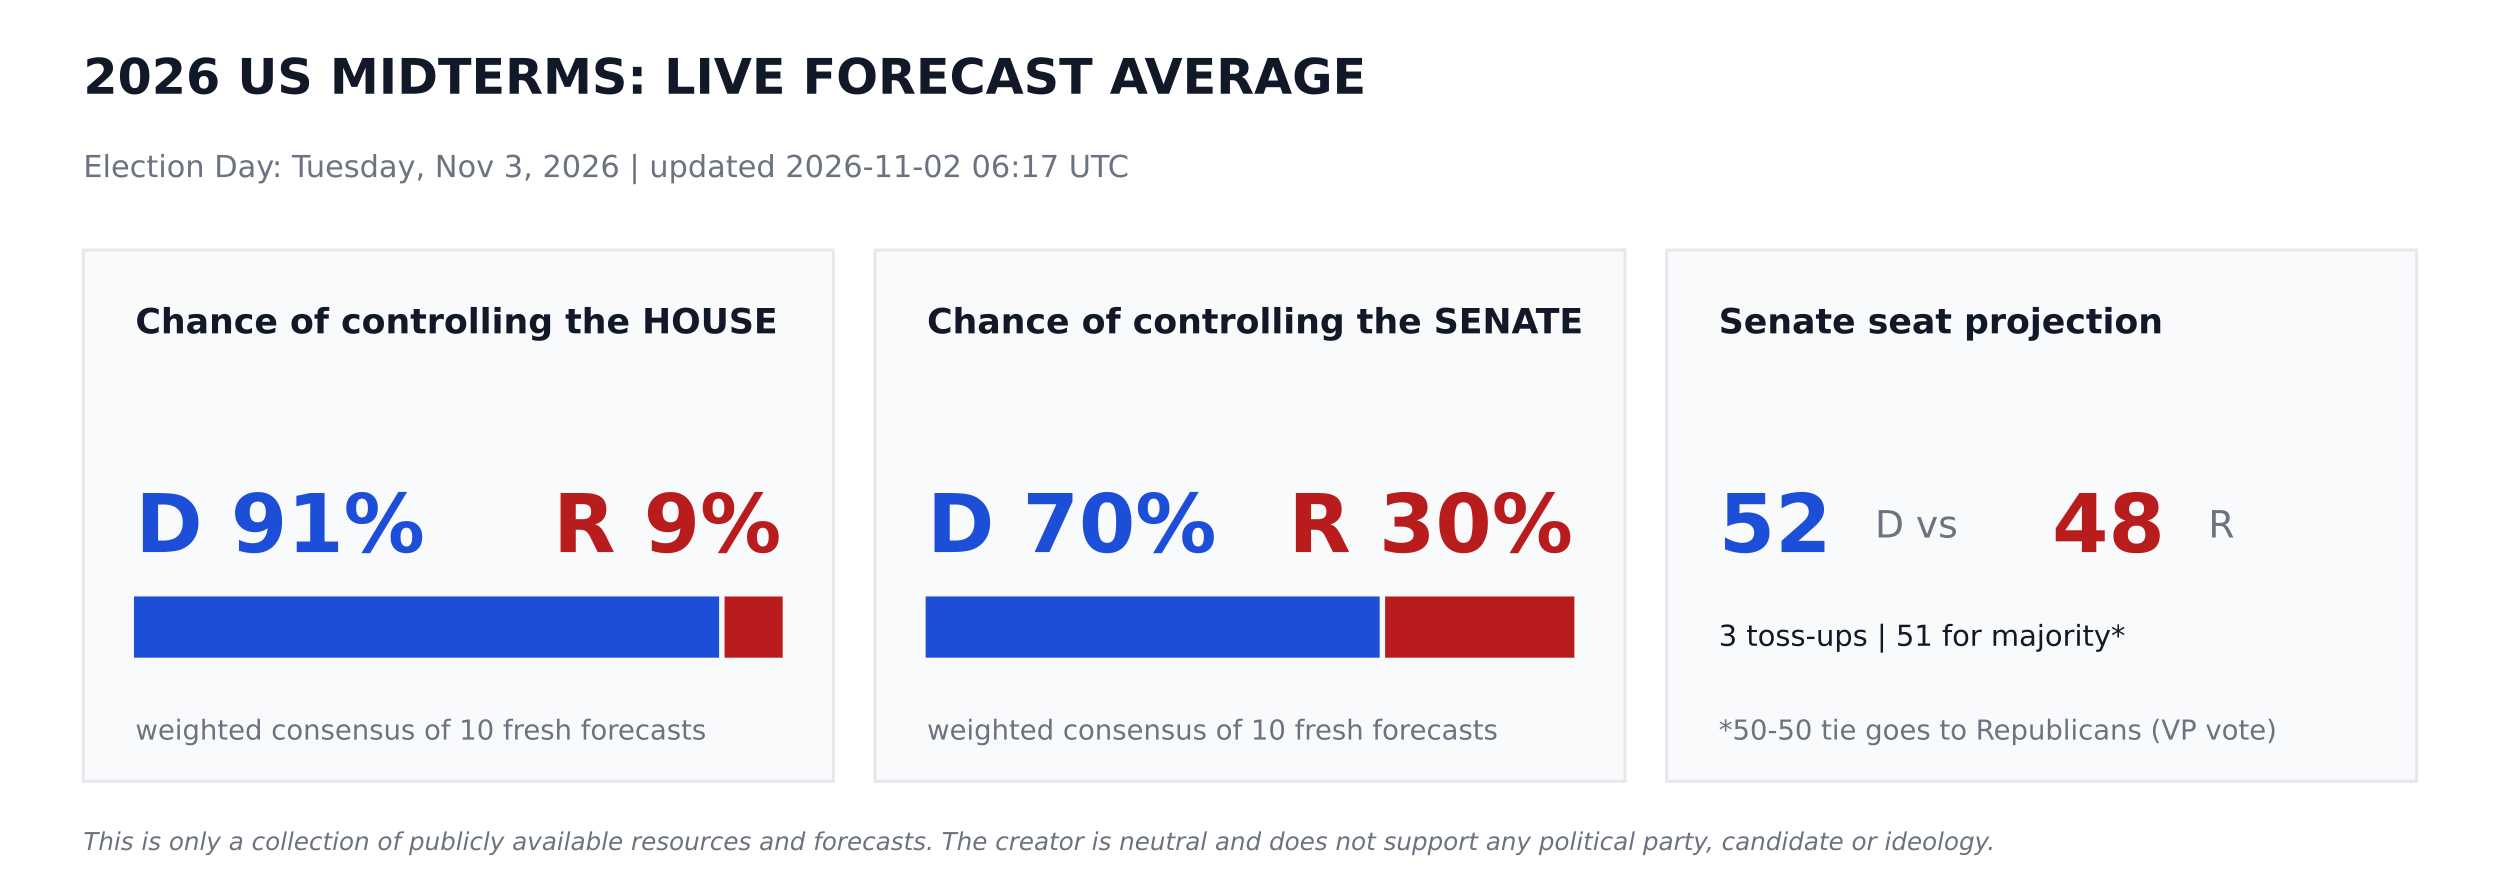
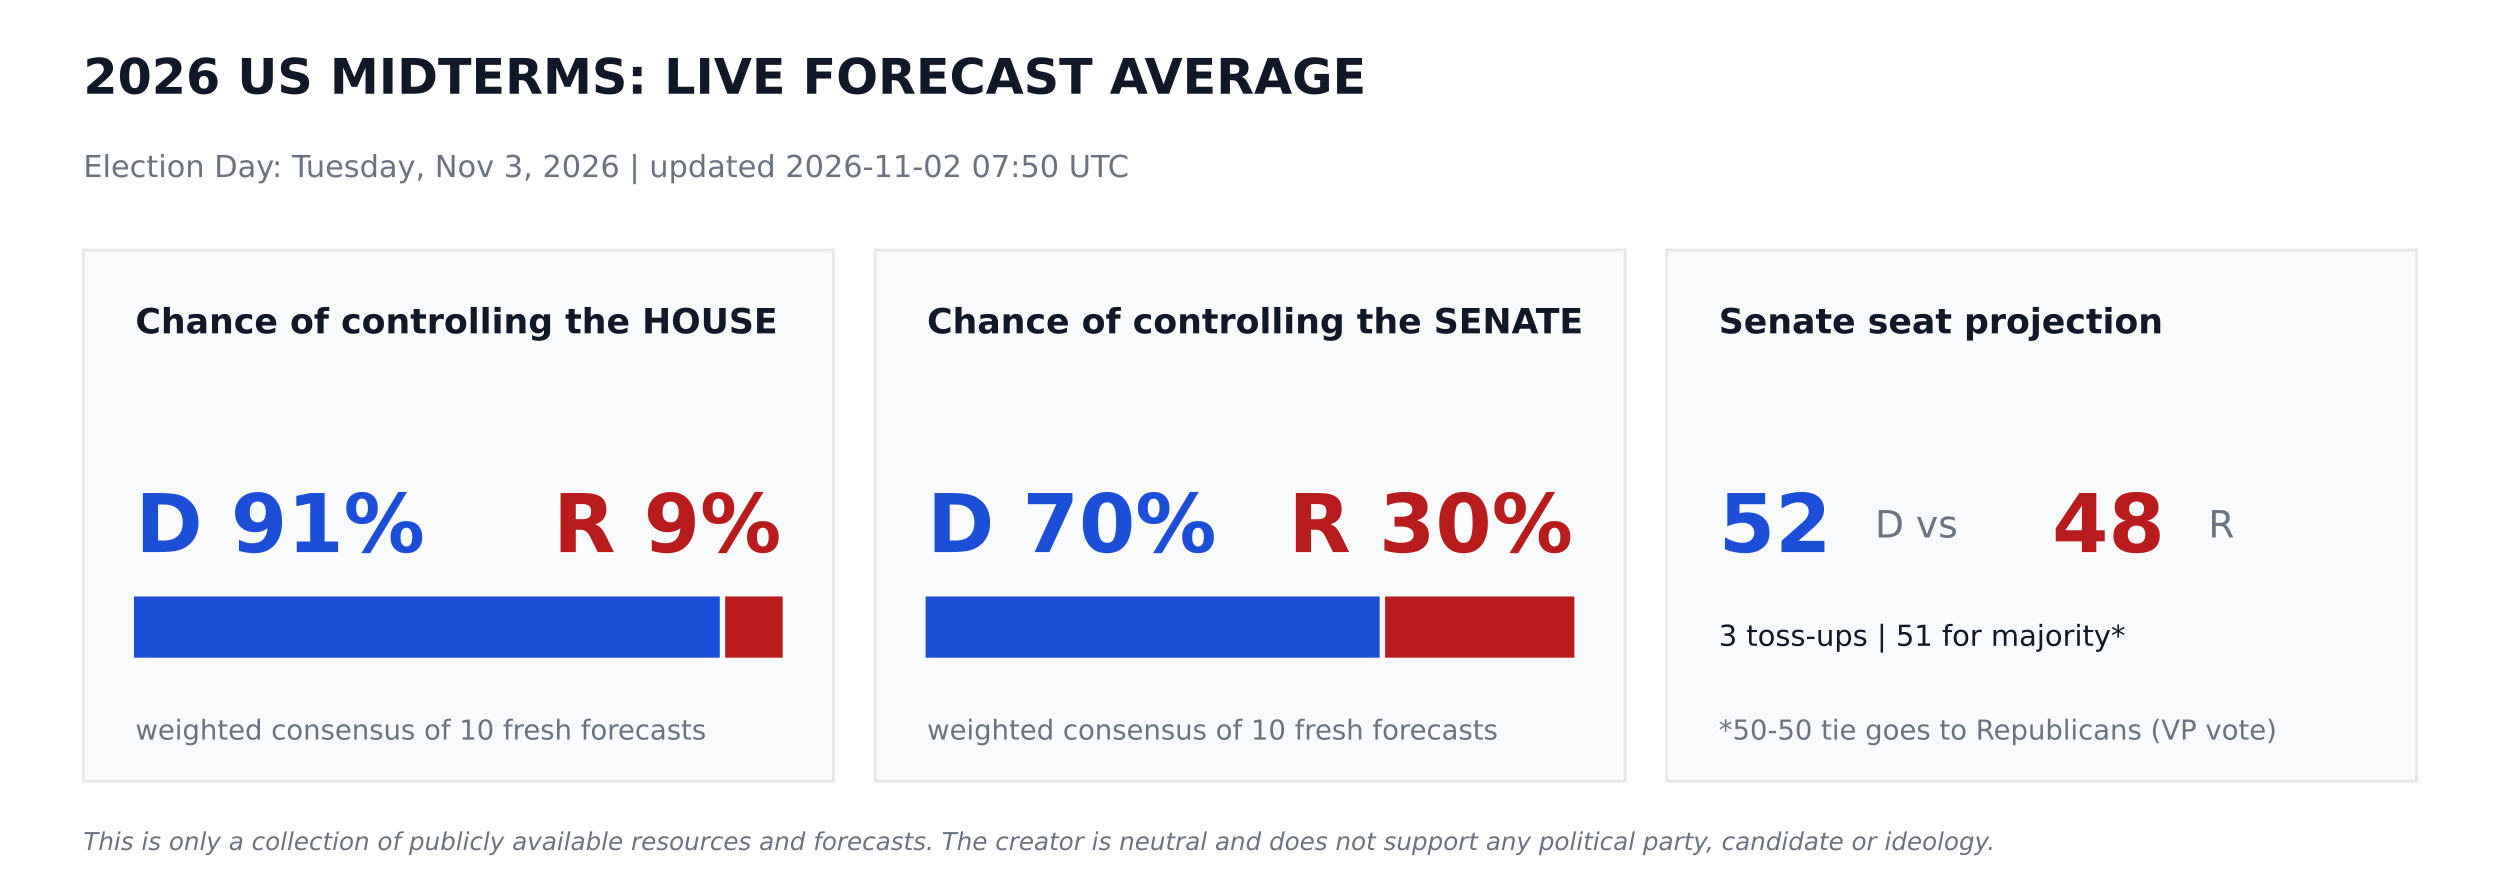
<svg xmlns="http://www.w3.org/2000/svg" width="864pt" height="302.4pt" viewBox="0 0 864 302.4" version="1.1">
  <defs>
    <style type="text/css">*{stroke-linejoin: round; stroke-linecap: butt}</style>
  </defs>
  <g id="figure_1">
    <g id="patch_1">
      <path d="M 0 302.4  L 864 302.4  L 864 0  L 0 0  z " style="fill: #ffffff" />
    </g>
    <g id="axes_1">
      <g id="patch_2">
-         <path d="M 28.8 270  L 288 270  L 288 86.4  L 28.8 86.4  z " clip-path="url(#pd71f718646)" style="fill: #f9fafb; stroke: #e5e7eb; stroke-linejoin: miter" />
+         <path d="M 28.8 270  L 288 270  L 288 86.4  L 28.8 86.4  z " clip-path="url(#p7e5ac45146)" style="fill: #f9fafb; stroke: #e5e7eb; stroke-linejoin: miter" />
      </g>
      <g id="patch_3">
-         <path d="M 46.8 226.8  L 248.026 226.8  L 248.026 206.64  L 46.8 206.64  z " clip-path="url(#pd71f718646)" style="fill: #1d4ed8; stroke: #1d4ed8; stroke-linejoin: miter" />
+         <path d="M 46.8 226.8  L 248.249 226.8  L 248.249 206.64  L 46.8 206.64  z " clip-path="url(#p7e5ac45146)" style="fill: #1d4ed8; stroke: #1d4ed8; stroke-linejoin: miter" />
      </g>
      <g id="patch_4">
-         <path d="M 250.906 226.8  L 270 226.8  L 270 206.64  L 250.906 206.64  z " clip-path="url(#pd71f718646)" style="fill: #b91c1c; stroke: #b91c1c; stroke-linejoin: miter" />
+         <path d="M 251.129 226.8  L 270 226.8  L 270 206.64  L 251.129 206.64  z " clip-path="url(#p7e5ac45146)" style="fill: #b91c1c; stroke: #b91c1c; stroke-linejoin: miter" />
      </g>
      <g id="patch_5">
-         <path d="M 302.4 270  L 561.6 270  L 561.6 86.4  L 302.4 86.4  z " clip-path="url(#pd71f718646)" style="fill: #f9fafb; stroke: #e5e7eb; stroke-linejoin: miter" />
+         <path d="M 302.4 270  L 561.6 270  L 561.6 86.4  L 302.4 86.4  z " clip-path="url(#p7e5ac45146)" style="fill: #f9fafb; stroke: #e5e7eb; stroke-linejoin: miter" />
      </g>
      <g id="patch_6">
-         <path d="M 320.4 226.8  L 476.316 226.8  L 476.316 206.64  L 320.4 206.64  z " clip-path="url(#pd71f718646)" style="fill: #1d4ed8; stroke: #1d4ed8; stroke-linejoin: miter" />
+         <path d="M 320.4 226.8  L 476.316 226.8  L 476.316 206.64  L 320.4 206.64  z " clip-path="url(#p7e5ac45146)" style="fill: #1d4ed8; stroke: #1d4ed8; stroke-linejoin: miter" />
      </g>
      <g id="patch_7">
-         <path d="M 479.196 226.8  L 543.6 226.8  L 543.6 206.64  L 479.196 206.64  z " clip-path="url(#pd71f718646)" style="fill: #b91c1c; stroke: #b91c1c; stroke-linejoin: miter" />
+         <path d="M 479.196 226.8  L 543.6 226.8  L 543.6 206.64  L 479.196 206.64  z " clip-path="url(#p7e5ac45146)" style="fill: #b91c1c; stroke: #b91c1c; stroke-linejoin: miter" />
      </g>
      <g id="patch_8">
-         <path d="M 576 270  L 835.2 270  L 835.2 86.4  L 576 86.4  z " clip-path="url(#pd71f718646)" style="fill: #f9fafb; stroke: #e5e7eb; stroke-linejoin: miter" />
+         <path d="M 576 270  L 835.2 270  L 835.2 86.4  L 576 86.4  z " clip-path="url(#p7e5ac45146)" style="fill: #f9fafb; stroke: #e5e7eb; stroke-linejoin: miter" />
      </g>
      <g id="text_1">
        <text style="font-weight: 700; font-size: 17px; font-family: 'DejaVu Sans'; text-anchor: start; fill: #111827" x="28.8" y="32.4" transform="rotate(-0 28.8 32.4)">2026 US MIDTERMS: LIVE FORECAST AVERAGE</text>
      </g>
      <g id="text_2">
-         <text style="font-size: 10.5px; font-family: 'DejaVu Sans'; text-anchor: start; fill: #6b7280" x="28.8" y="61.2" transform="rotate(-0 28.8 61.2)">Election Day: Tuesday, Nov 3, 2026   |   updated 2026-11-02 06:17 UTC</text>
+         <text style="font-size: 10.5px; font-family: 'DejaVu Sans'; text-anchor: start; fill: #6b7280" x="28.8" y="61.2" transform="rotate(-0 28.8 61.2)">Election Day: Tuesday, Nov 3, 2026   |   updated 2026-11-02 07:50 UTC</text>
      </g>
      <g id="text_3">
        <text style="font-weight: 700; font-size: 12px; font-family: 'DejaVu Sans'; text-anchor: start; fill: #111827" x="46.8" y="115.2" transform="rotate(-0 46.8 115.2)">Chance of controlling the HOUSE</text>
      </g>
      <g id="text_4">
        <text style="font-weight: 700; font-size: 28px; font-family: 'DejaVu Sans'; text-anchor: start; fill: #1d4ed8" x="46.8" y="190.8" transform="rotate(-0 46.8 190.8)">D 91%</text>
      </g>
      <g id="text_5">
        <text style="font-weight: 700; font-size: 28px; font-family: 'DejaVu Sans'; text-anchor: end; fill: #b91c1c" x="270" y="190.8" transform="rotate(-0 270 190.8)">R 9%</text>
      </g>
      <g id="text_6">
        <text style="font-size: 9.5px; font-family: 'DejaVu Sans'; text-anchor: start; fill: #6b7280" x="46.8" y="255.6" transform="rotate(-0 46.8 255.6)">weighted consensus of 10 fresh forecasts</text>
      </g>
      <g id="text_7">
        <text style="font-weight: 700; font-size: 12px; font-family: 'DejaVu Sans'; text-anchor: start; fill: #111827" x="320.4" y="115.2" transform="rotate(-0 320.4 115.2)">Chance of controlling the SENATE</text>
      </g>
      <g id="text_8">
        <text style="font-weight: 700; font-size: 28px; font-family: 'DejaVu Sans'; text-anchor: start; fill: #1d4ed8" x="320.4" y="190.8" transform="rotate(-0 320.4 190.8)">D 70%</text>
      </g>
      <g id="text_9">
        <text style="font-weight: 700; font-size: 28px; font-family: 'DejaVu Sans'; text-anchor: end; fill: #b91c1c" x="543.6" y="190.8" transform="rotate(-0 543.6 190.8)">R 30%</text>
      </g>
      <g id="text_10">
        <text style="font-size: 9.5px; font-family: 'DejaVu Sans'; text-anchor: start; fill: #6b7280" x="320.4" y="255.6" transform="rotate(-0 320.4 255.6)">weighted consensus of 10 fresh forecasts</text>
      </g>
      <g id="text_11">
        <text style="font-weight: 700; font-size: 12px; font-family: 'DejaVu Sans'; text-anchor: start; fill: #111827" x="594" y="115.2" transform="rotate(-0 594 115.2)">Senate seat projection</text>
      </g>
      <g id="text_12">
        <text style="font-weight: 700; font-size: 28px; font-family: 'DejaVu Sans'; text-anchor: start; fill: #1d4ed8" x="594" y="190.8" transform="rotate(-0 594 190.8)">52</text>
      </g>
      <g id="text_13">
        <text style="font-size: 13px; font-family: 'DejaVu Sans'; text-anchor: start; fill: #6b7280" x="648" y="185.76" transform="rotate(-0 648 185.76)">D  vs</text>
      </g>
      <g id="text_14">
        <text style="font-weight: 700; font-size: 28px; font-family: 'DejaVu Sans'; text-anchor: start; fill: #b91c1c" x="709.2" y="190.8" transform="rotate(-0 709.2 190.8)">48</text>
      </g>
      <g id="text_15">
        <text style="font-size: 13px; font-family: 'DejaVu Sans'; text-anchor: start; fill: #6b7280" x="763.2" y="185.76" transform="rotate(-0 763.2 185.76)">R</text>
      </g>
      <g id="text_16">
        <text style="font-size: 10px; font-family: 'DejaVu Sans'; text-anchor: start; fill: #111827" x="594" y="223.2" transform="rotate(-0 594 223.2)">3 toss-ups  |  51 for majority*</text>
      </g>
      <g id="text_17">
        <text style="font-size: 9.5px; font-family: 'DejaVu Sans'; text-anchor: start; fill: #6b7280" x="594" y="255.6" transform="rotate(-0 594 255.6)">*50-50 tie goes to Republicans (VP vote)</text>
      </g>
      <g id="text_18">
        <text style="font-style: italic; font-size: 8.5px; font-family: 'DejaVu Sans'; text-anchor: start; fill: #6b7280" x="28.8" y="293.76" transform="rotate(-0 28.8 293.76)">This is only a collection of publicly available resources and forecasts. The creator is neutral and does not support any political party, candidate or ideology.</text>
      </g>
    </g>
  </g>
  <defs>
-     <clipPath id="pd71f718646">
+     <clipPath id="p7e5ac45146">
      <rect x="0" y="0" width="864" height="302.4" />
    </clipPath>
  </defs>
</svg>
